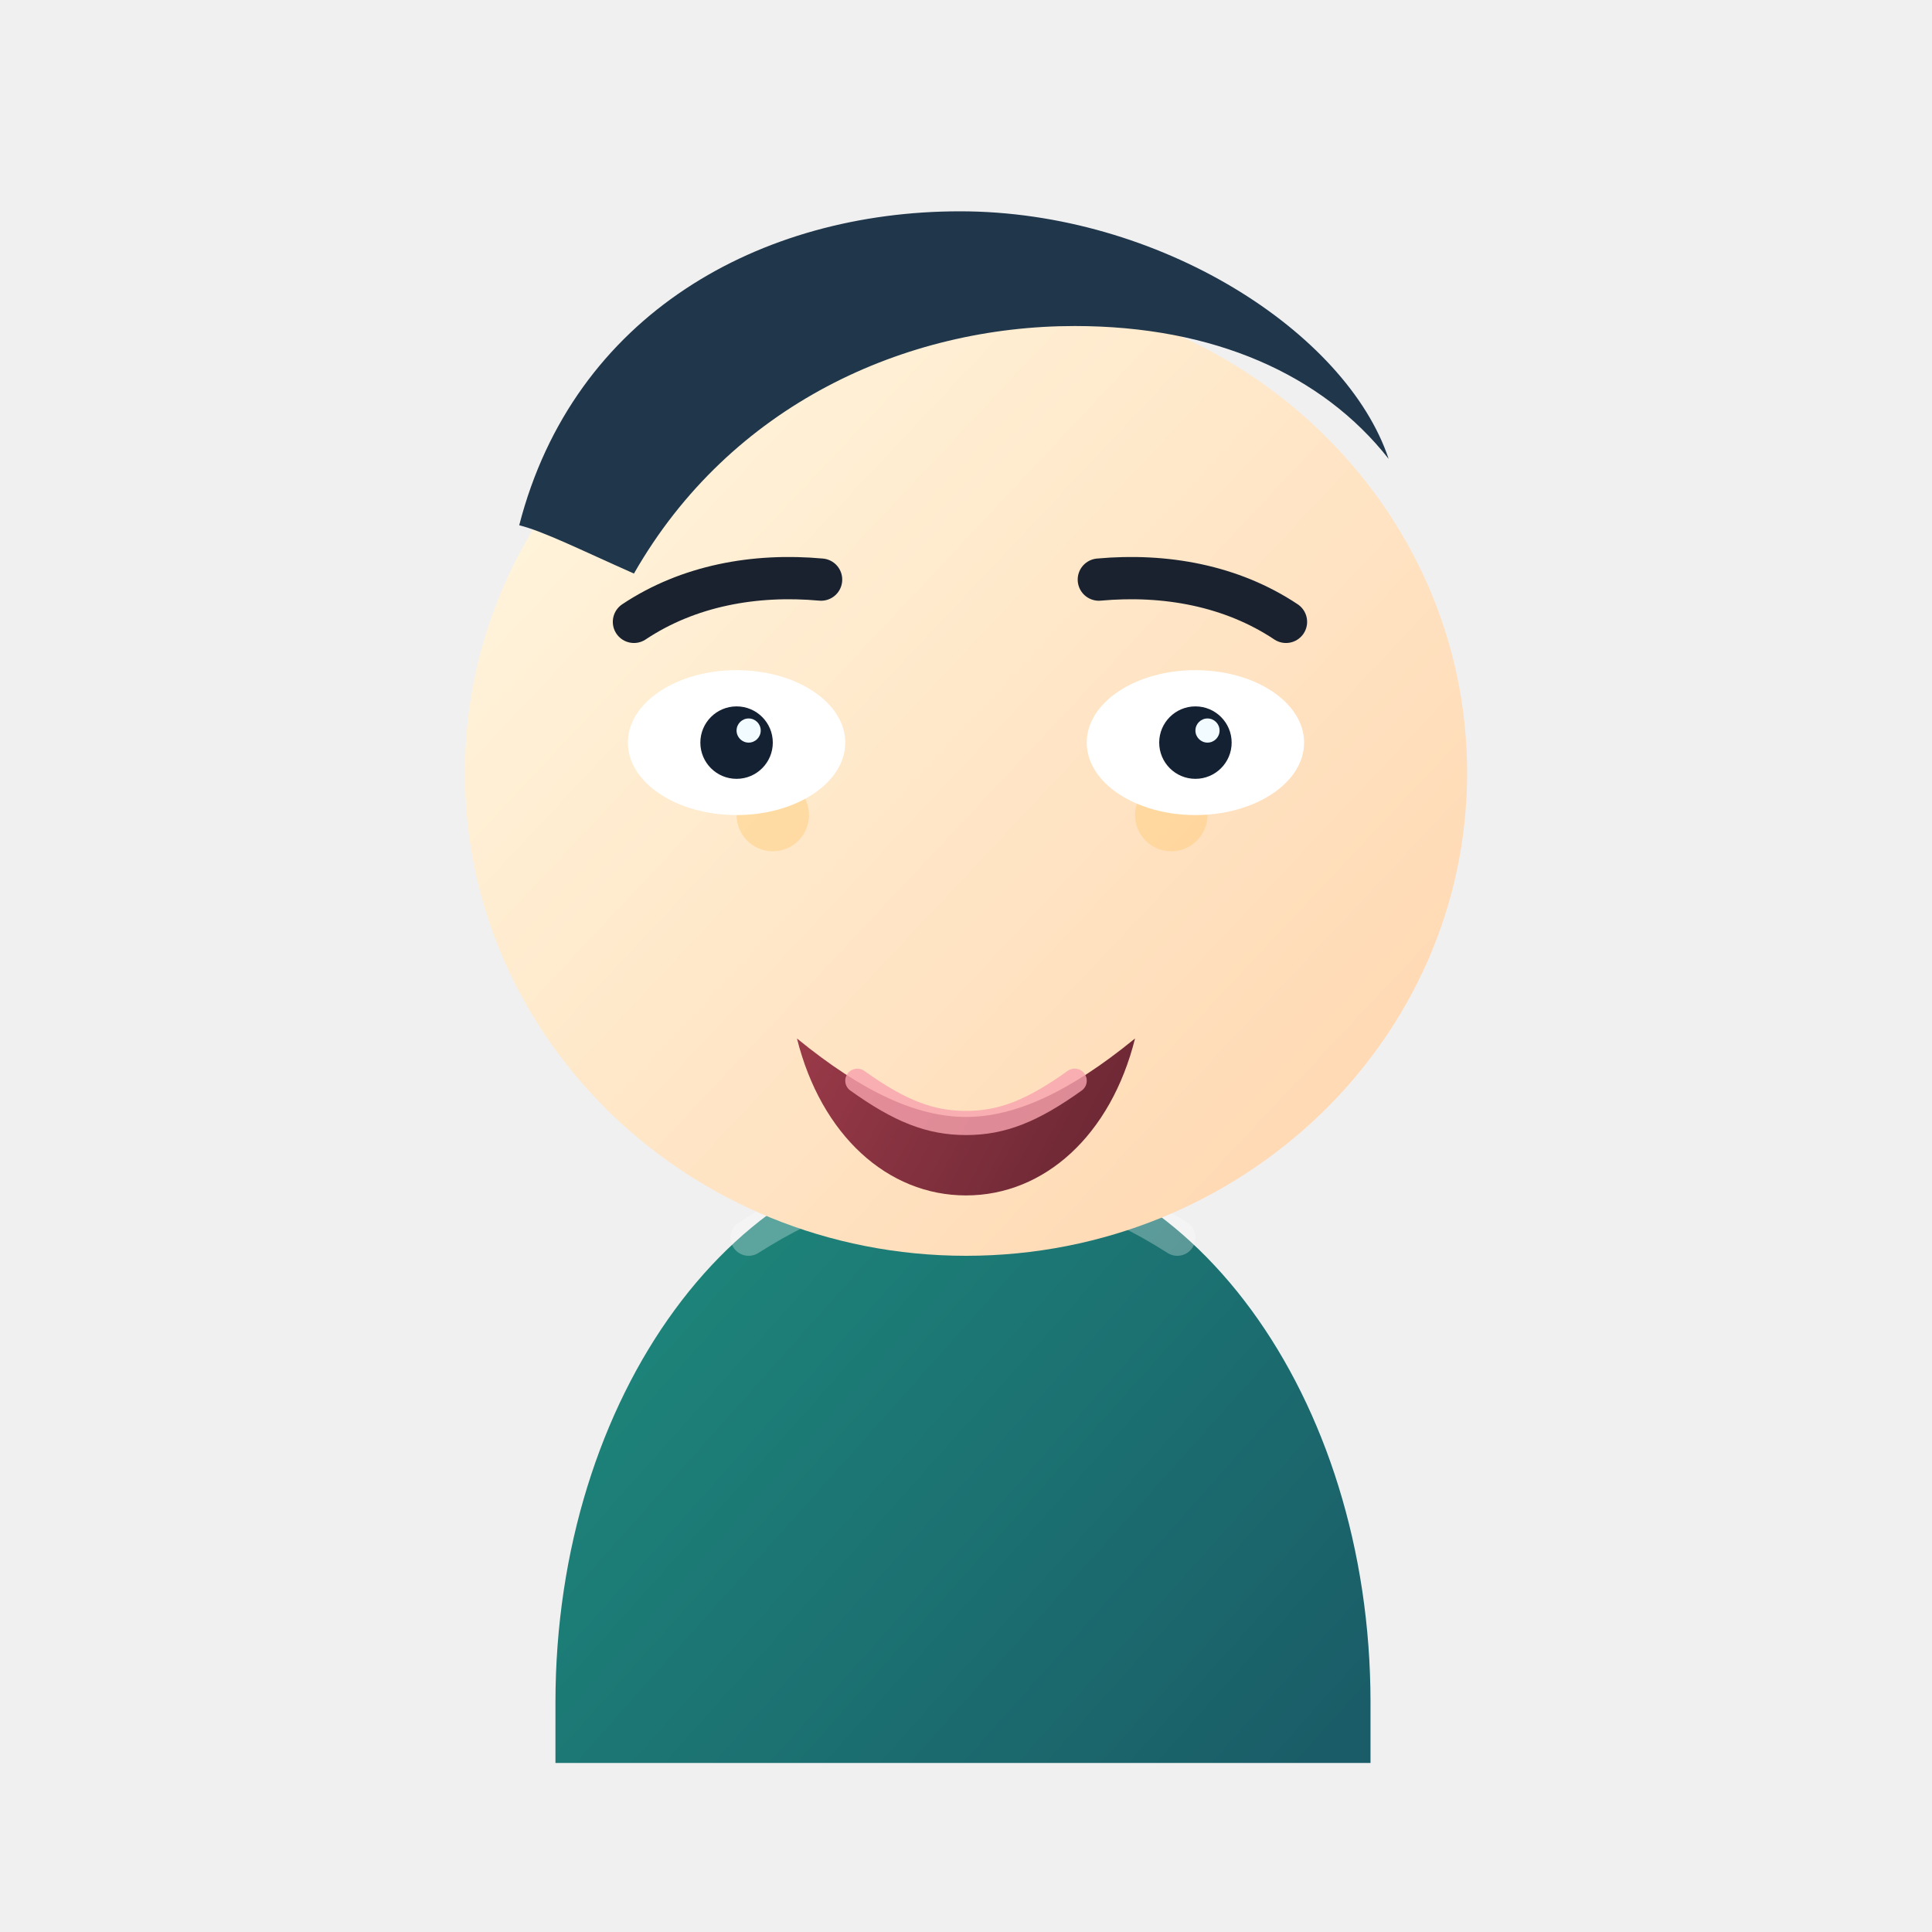
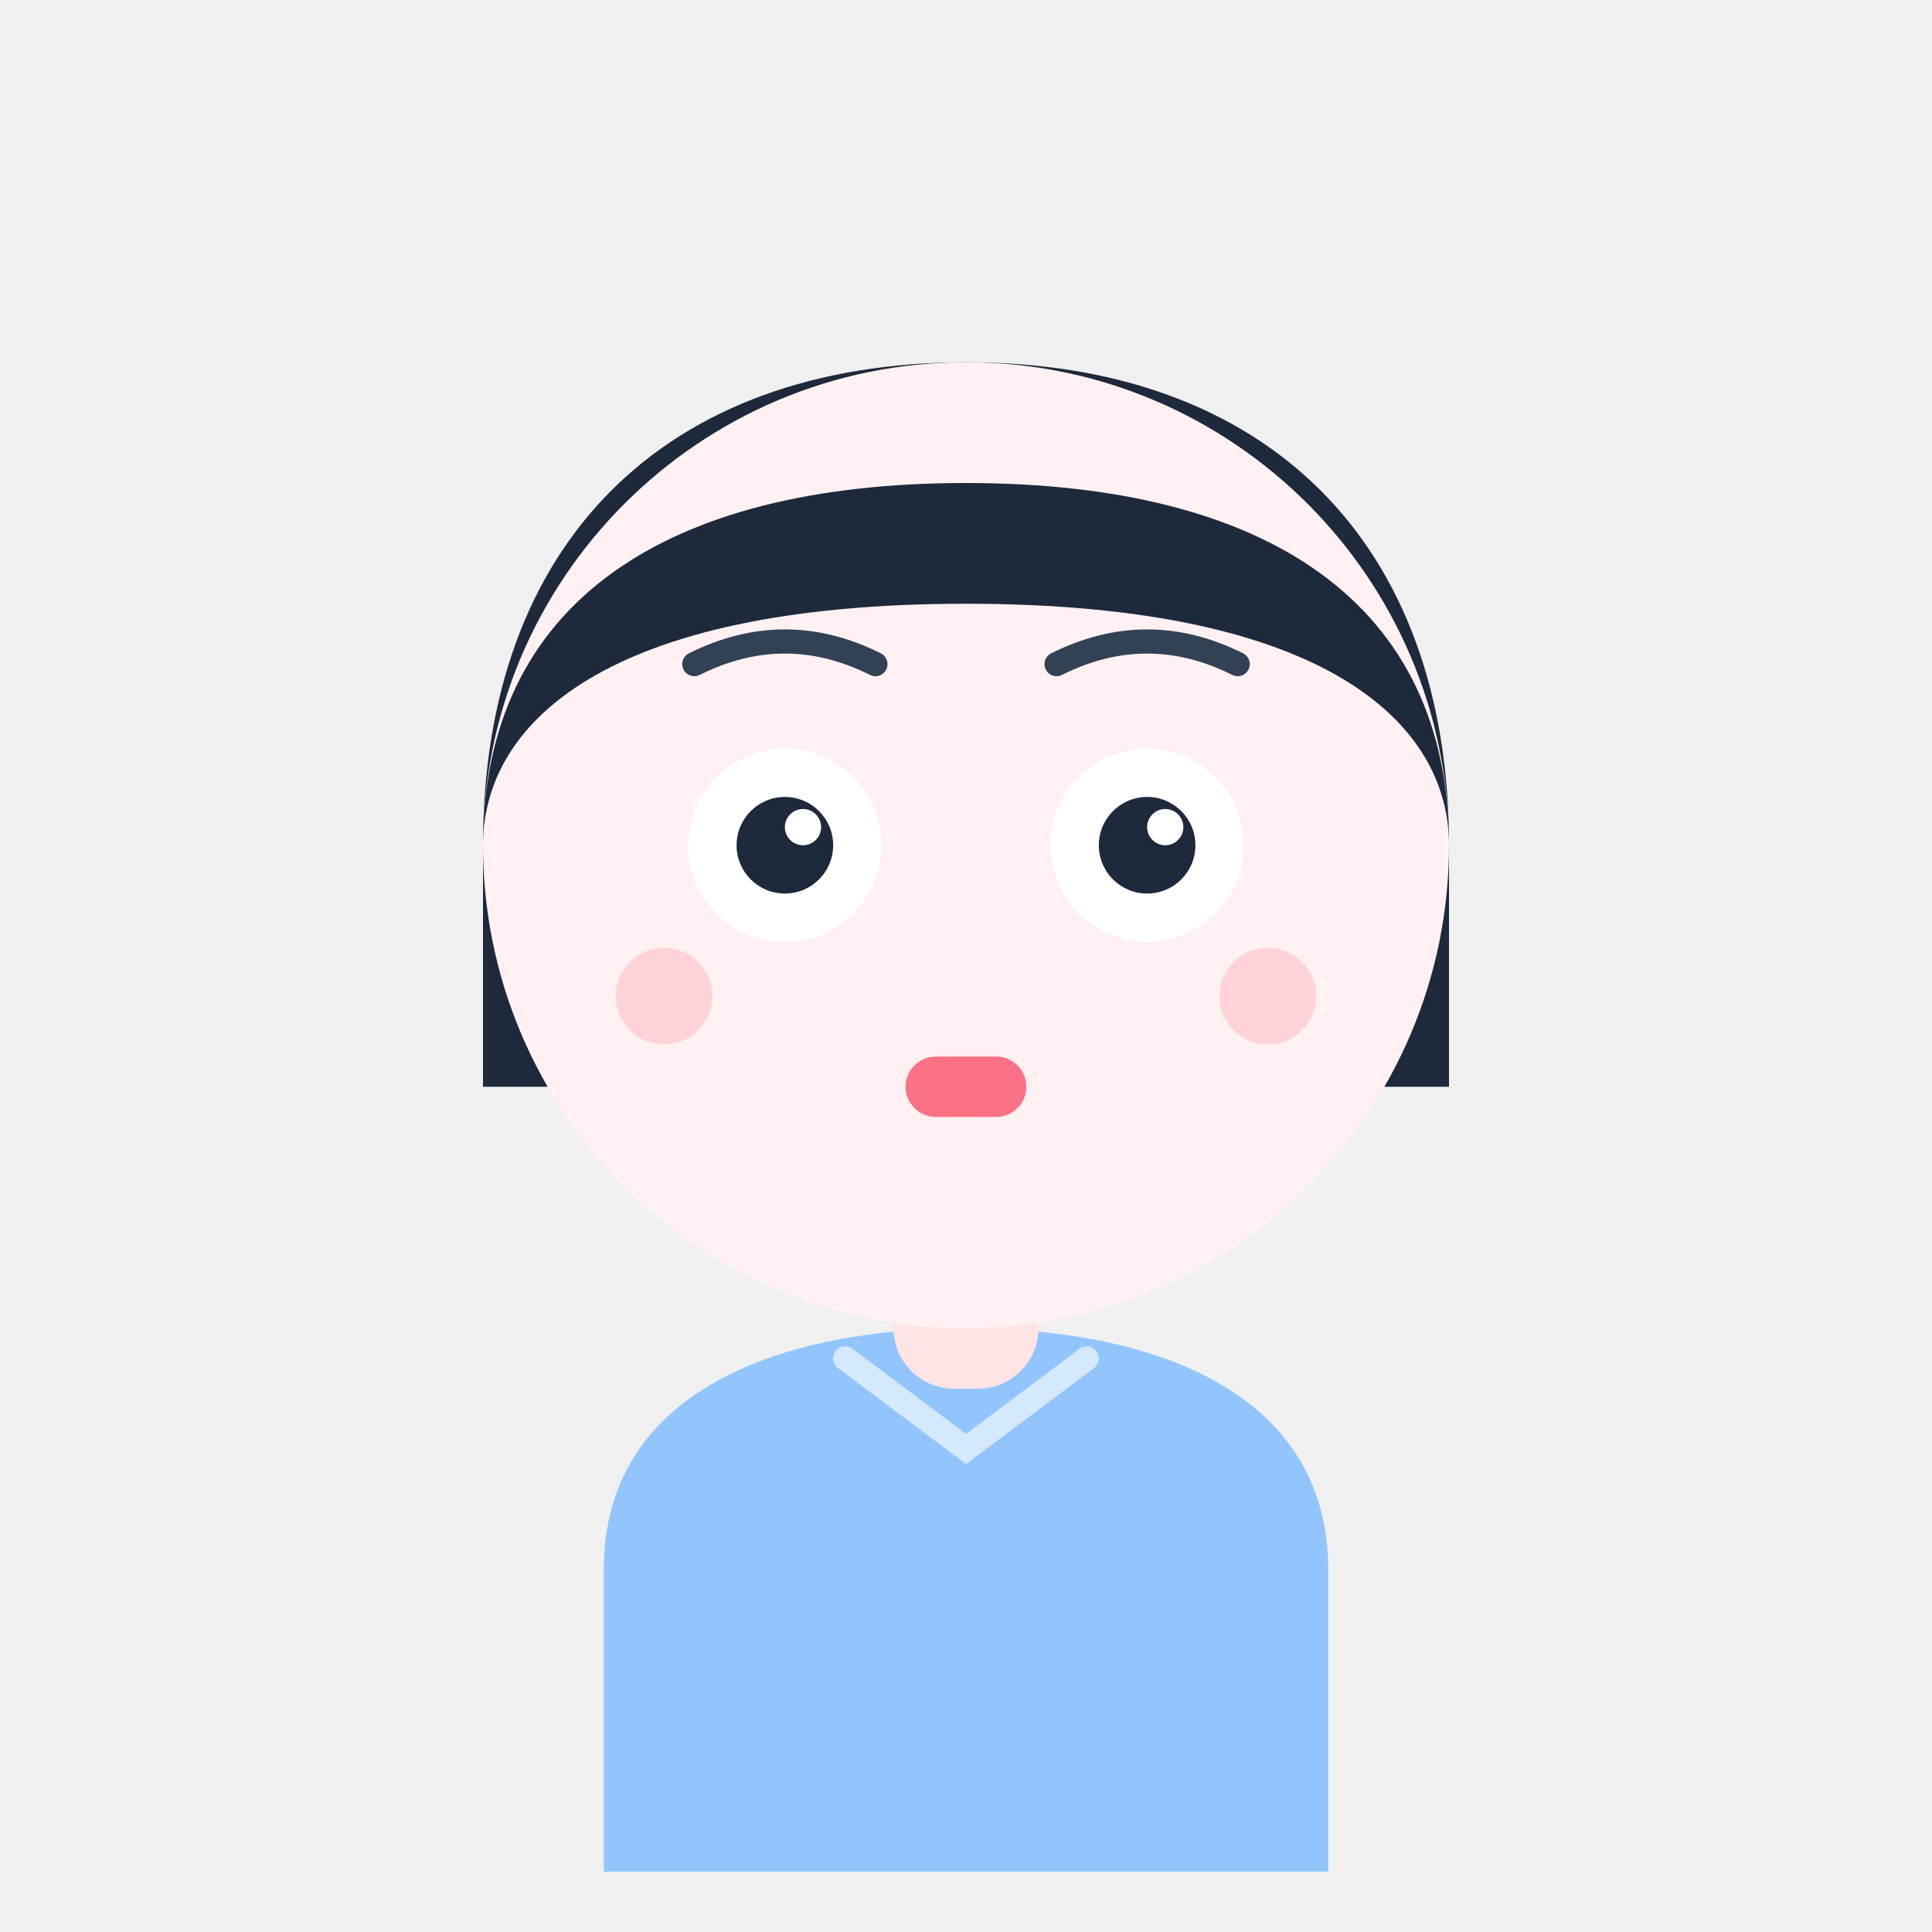
- <svg xmlns="http://www.w3.org/2000/svg" viewBox="0 0 320 320" fill="none" aria-labelledby="title desc" role="img">
-   <defs>
-     <linearGradient id="torsoFill" x1="92" y1="170" x2="222" y2="286" gradientUnits="userSpaceOnUse">
-       <stop stop-color="#1E907F" />
-       <stop offset="1" stop-color="#1A5D68" />
-     </linearGradient>
-     <linearGradient id="headFill" x1="98" y1="58" x2="232" y2="184" gradientUnits="userSpaceOnUse">
-       <stop stop-color="#FFF5DD" />
-       <stop offset="1" stop-color="#FFD8B2" />
-     </linearGradient>
-     <linearGradient id="mouthFill" x1="132" y1="165" x2="189" y2="196" gradientUnits="userSpaceOnUse">
-       <stop stop-color="#9D3B4A" />
-       <stop offset="1" stop-color="#662531" />
-     </linearGradient>
-   </defs>
+ <svg xmlns="http://www.w3.org/2000/svg" viewBox="0 0 320 320" fill="none" role="img">
  <g id="torso_group">
-     <path d="M92 282C92 231.19 122.19 190 159.5 190C196.81 190 227 231.19 227 282V292H92V282Z" fill="url(#torsoFill)" />
-     <path d="M124 205C135 198 146 194 159.5 194C173 194 184 198 195 205" stroke="rgba(255,255,255,0.28)" stroke-width="6" stroke-linecap="round" />
+     <path d="M100 260C100 230 130 220 160 220C190 220 220 230 220 260V310H100V260Z" fill="#93C5FD" />
+     <path d="M140 225L160 240L180 225" stroke="white" stroke-width="4" stroke-linecap="round" opacity="0.6" />
  </g>
  <g id="neck_group">
-     <rect x="144" y="168" width="31" height="24" rx="12" fill="#F3C197" />
+     <rect x="148" y="210" width="24" height="20" rx="10" fill="#FFE4E6" />
  </g>
  <g id="head_group">
-     <path d="M160 48C205.84 48 243 83.82 243 128C243 172.18 205.84 208 160 208C114.16 208 77 172.18 77 128C77 83.82 114.16 48 160 48Z" fill="url(#headFill)" />
-     <path d="M105 95C121 67 150 54 178 54C201 54 219 62 230 76C223 55 192 35 159 35C126 35 95 52 86 87C90 88 96 91 105 95Z" fill="#20364B" />
-     <circle cx="128" cy="135" r="6" fill="#FFCF84" opacity="0.55" />
-     <circle cx="194" cy="135" r="6" fill="#FFCF84" opacity="0.55" />
-   </g>
-   <g id="brow_left">
-     <path d="M105 103C114 97 125 95 136 96" stroke="#1A2230" stroke-width="7" stroke-linecap="round" />
-   </g>
-   <g id="brow_right">
-     <path d="M182 96C193 95 204 97 213 103" stroke="#1A2230" stroke-width="7" stroke-linecap="round" />
-   </g>
-   <g id="eye_left">
-     <ellipse cx="122" cy="123" rx="18" ry="12" fill="white" />
-   </g>
-   <g id="eye_right">
-     <ellipse cx="198" cy="123" rx="18" ry="12" fill="white" />
-   </g>
-   <g id="pupil_left">
-     <circle cx="122" cy="123" r="6" fill="#142133" />
-     <circle cx="124" cy="121" r="2" fill="#F2FBFF" />
-   </g>
-   <g id="pupil_right">
-     <circle cx="198" cy="123" r="6" fill="#142133" />
-     <circle cx="200" cy="121" r="2" fill="#F2FBFF" />
-   </g>
-   <g id="mouth_group">
-     <path d="M132 172C143 181 152 185 160 185C168 185 177 181 188 172C184 188 173 198 160 198C147 198 136 188 132 172Z" fill="url(#mouthFill)" />
-     <path d="M142 179C149 184 154 186 160 186C166 186 171 184 178 179" stroke="#F8A3AE" stroke-width="4" stroke-linecap="round" opacity="0.8" />
+     <path d="M80 140C80 90 110 60 160 60C210 60 240 90 240 140V180H80V140Z" fill="#1E293B" />
+     <circle cx="160" cy="140" r="80" fill="#FFF1F2" />
+     <circle cx="110" cy="165" r="8" fill="#FDA4AF" opacity="0.4" />
+     <circle cx="210" cy="165" r="8" fill="#FDA4AF" opacity="0.4" />
+     <g id="brow_left">
+       <path d="M115 110C125 105 135 105 145 110" stroke="#334155" stroke-width="4" stroke-linecap="round" />
+     </g>
+     <g id="brow_right">
+       <path d="M175 110C185 105 195 105 205 110" stroke="#334155" stroke-width="4" stroke-linecap="round" />
+     </g>
+     <g id="eye_left">
+       <circle cx="130" cy="140" r="16" fill="white" />
+       <g id="pupil_left">
+         <circle cx="130" cy="140" r="8" fill="#1E293B" />
+         <circle cx="133" cy="137" r="3" fill="white" />
+       </g>
+     </g>
+     <g id="eye_right">
+       <circle cx="190" cy="140" r="16" fill="white" />
+       <g id="pupil_right">
+         <circle cx="190" cy="140" r="8" fill="#1E293B" />
+         <circle cx="193" cy="137" r="3" fill="white" />
+       </g>
+     </g>
+     <g id="mouth_group">
+       <rect x="150" y="175" width="20" height="10" rx="5" fill="#FB7185" />
+     </g>
+     <path d="M80 140C80 100 110 80 160 80C210 80 240 100 240 140C240 120 220 100 160 100C100 100 80 120 80 140Z" fill="#1E293B" />
  </g>
</svg>
